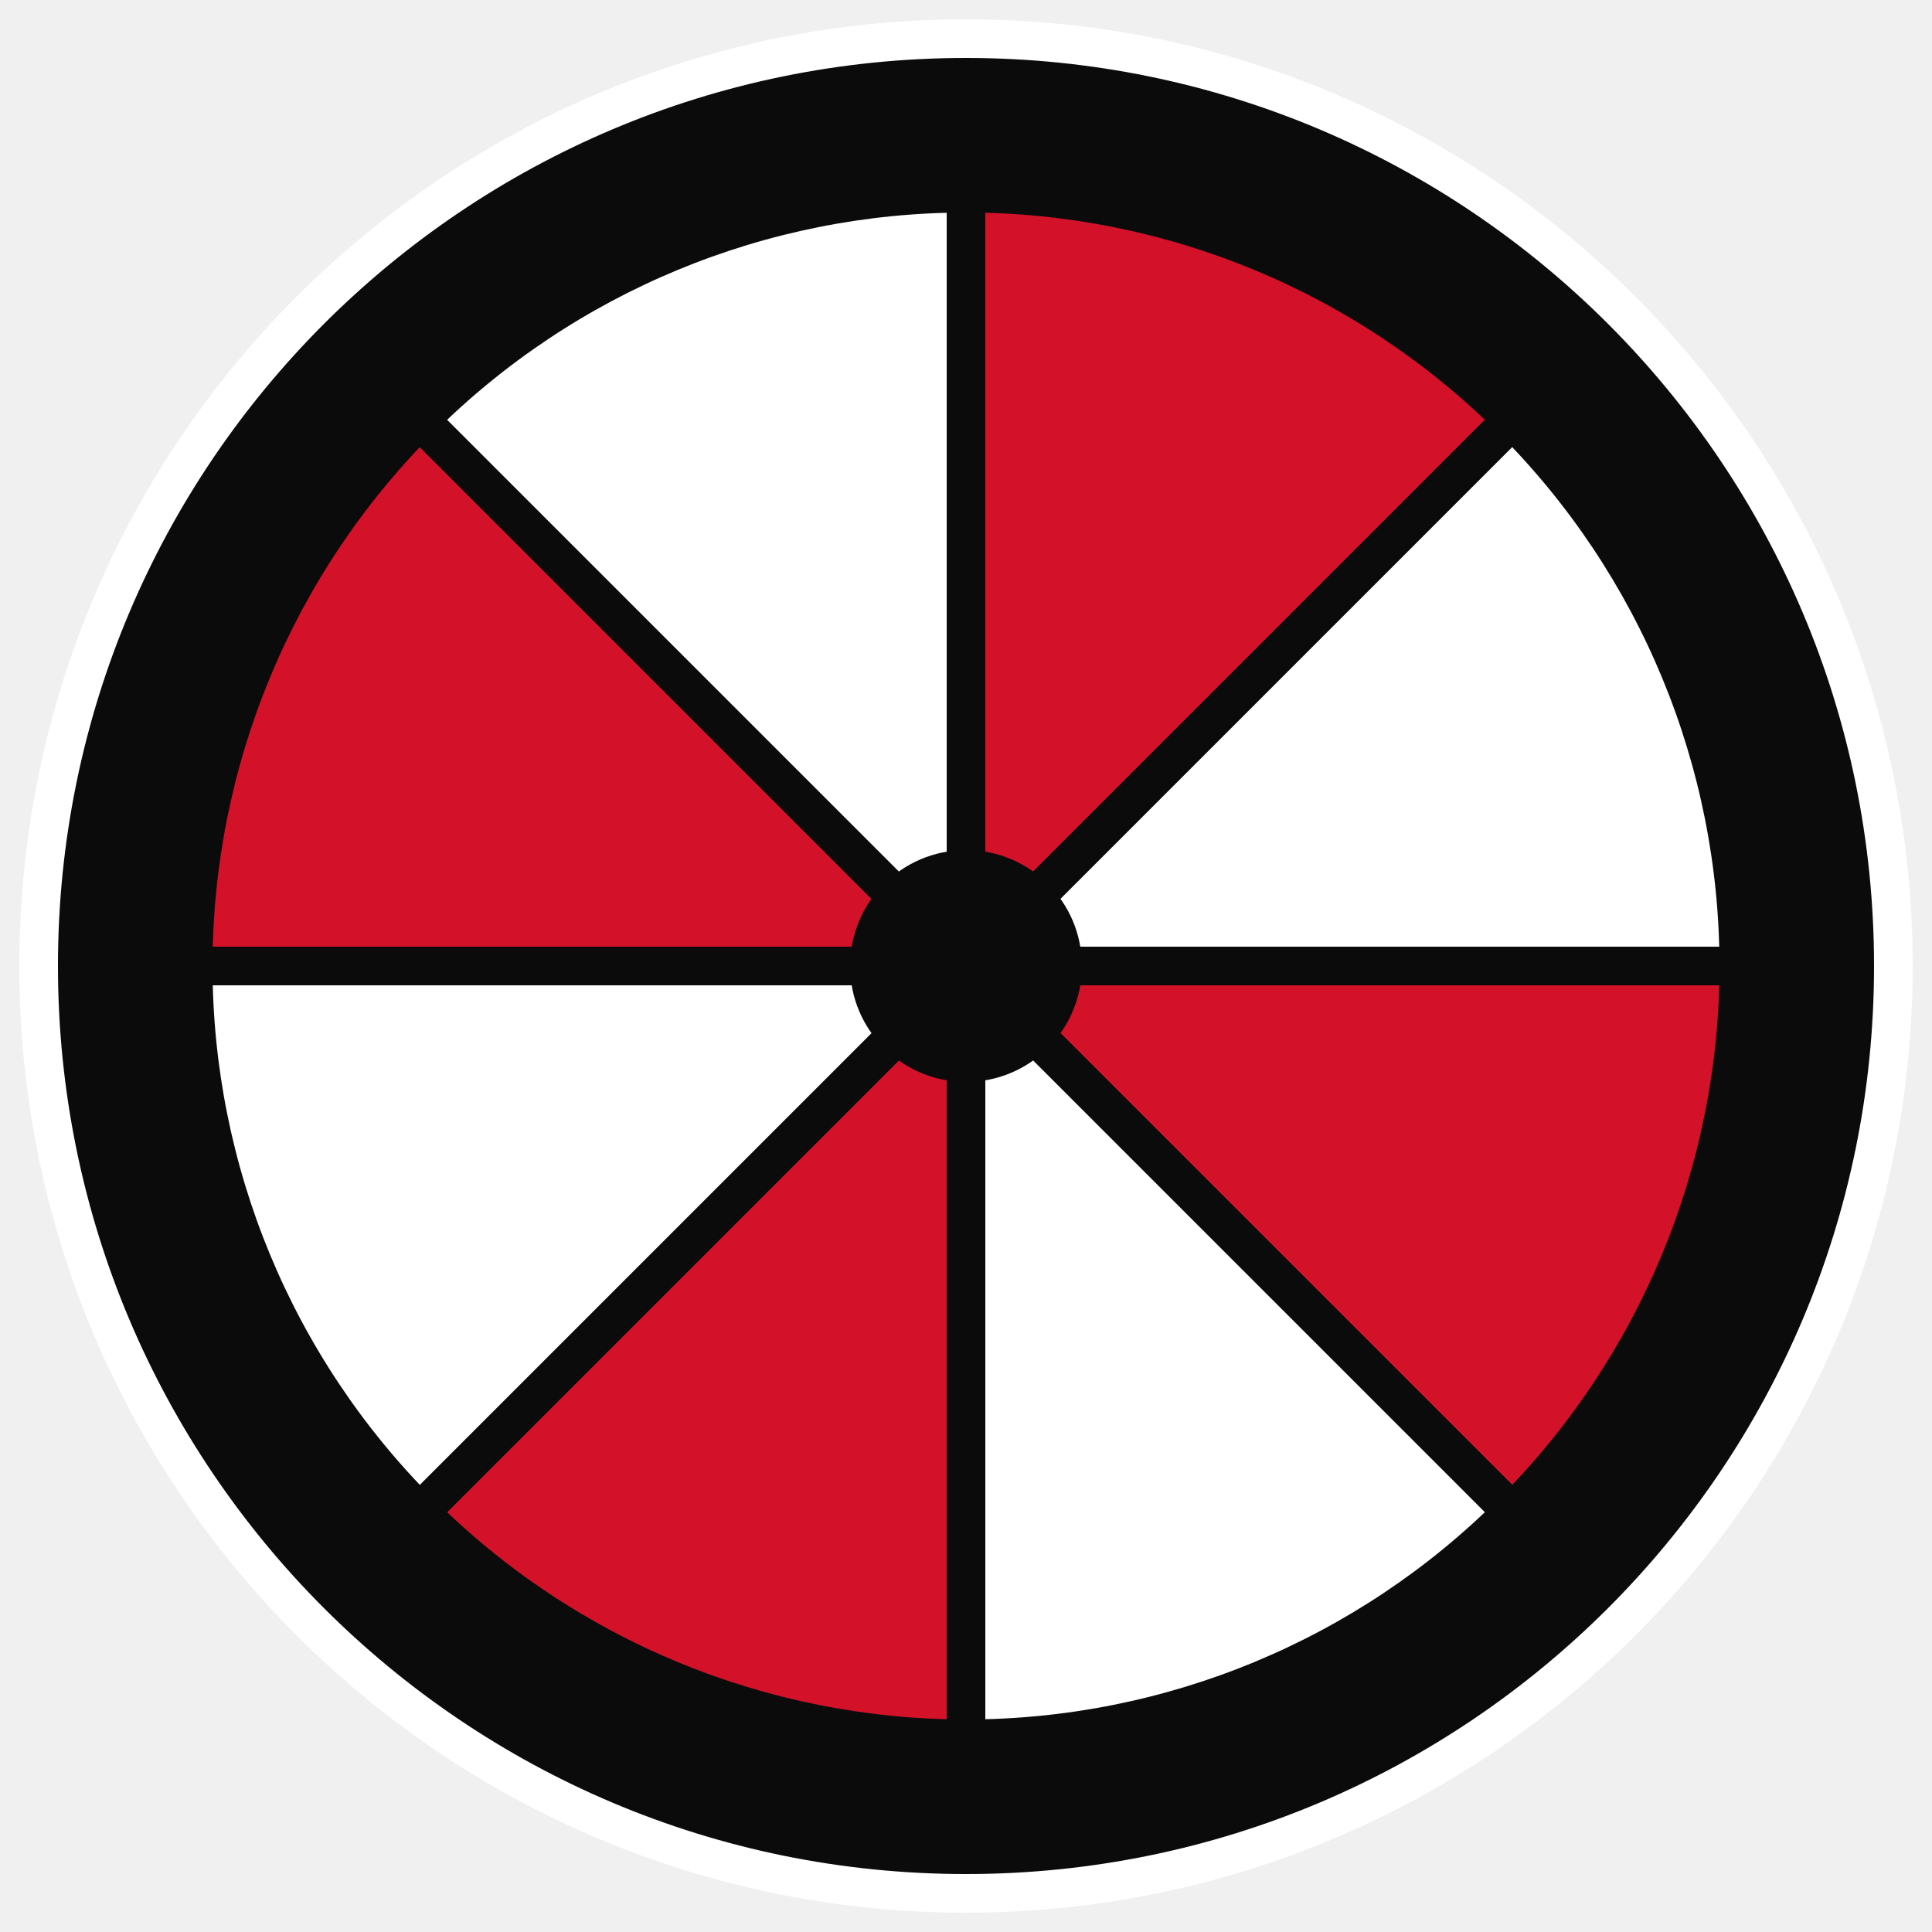
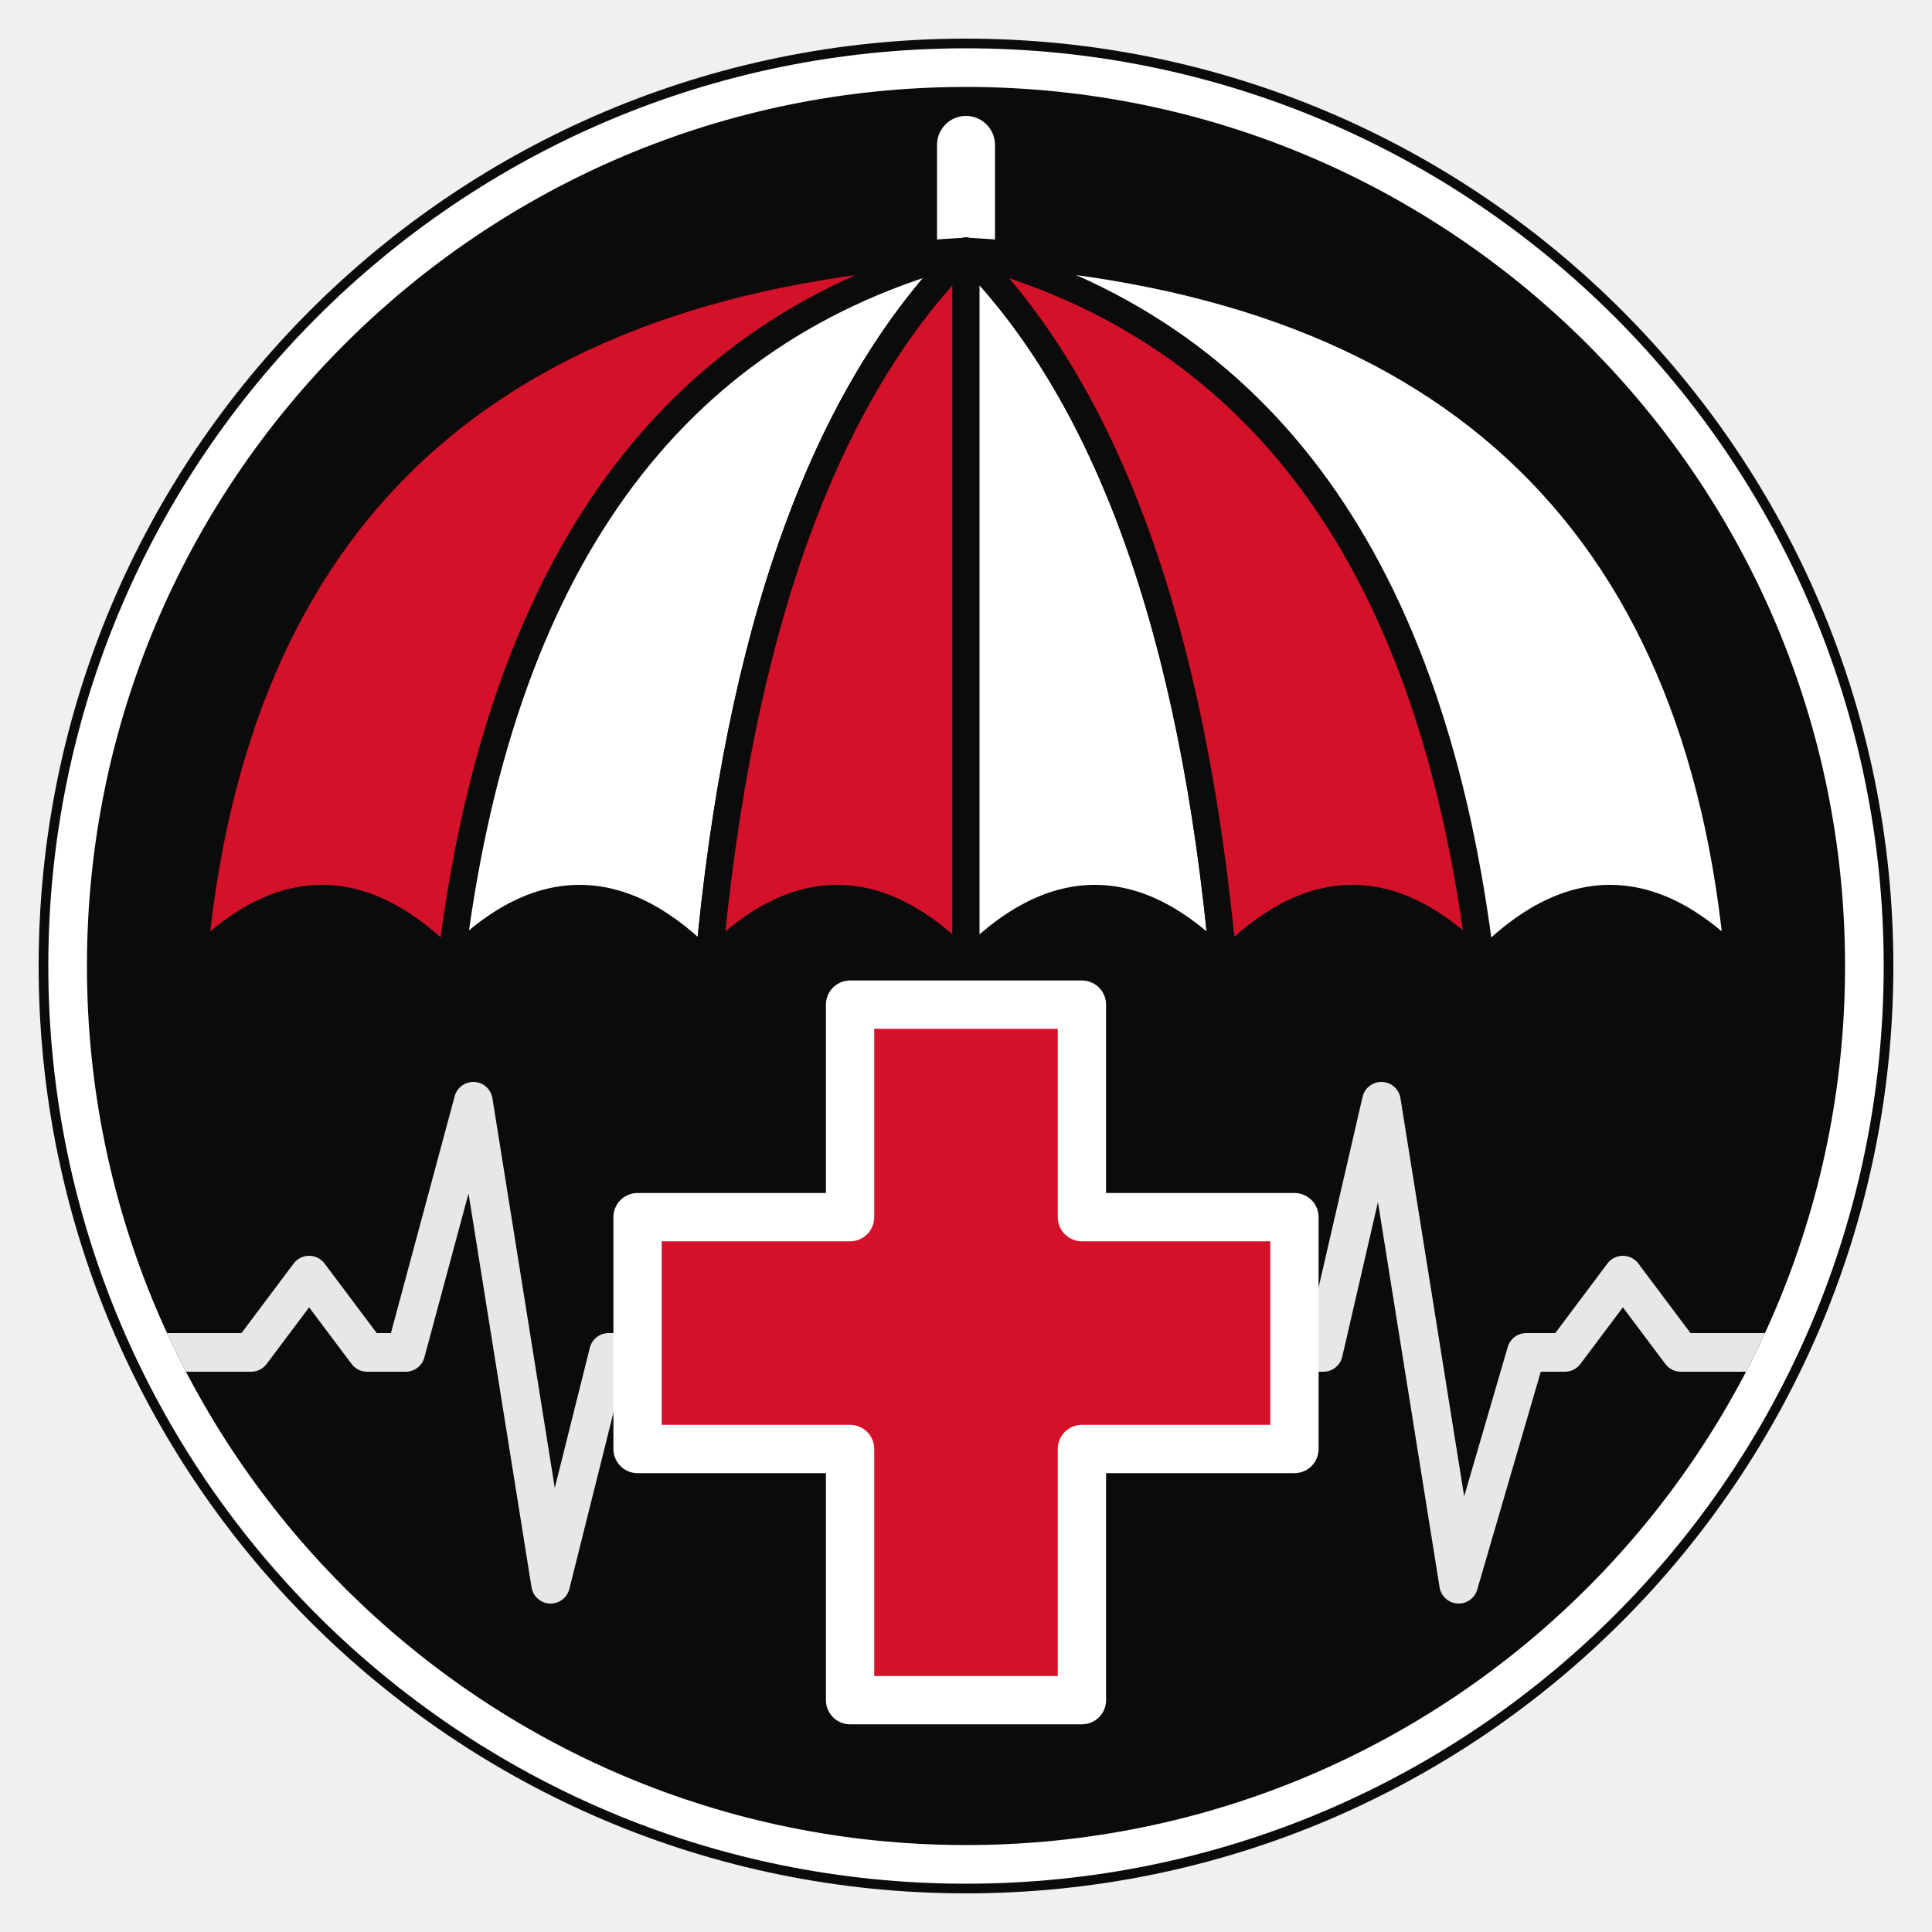
<svg xmlns="http://www.w3.org/2000/svg" viewBox="0 0 100 100" width="100" height="100">
+   <defs>
+     <clipPath id="c">
+       <circle cx="50" cy="50" r="45.5" />
+     </clipPath>
+   </defs>
  <circle cx="50" cy="50" r="48" fill="#0b0b0c" />
-   <g stroke="#0b0b0c" stroke-width="2" stroke-linejoin="round">
-     <path d="M 50 50 L 50.00 10.00 A 40 40 0 0 1 78.28 21.72 Z" fill="#d3122a" />
-     <path d="M 50 50 L 78.28 21.72 A 40 40 0 0 1 90.00 50.00 Z" fill="#ffffff" />
-     <path d="M 50 50 L 90.00 50.00 A 40 40 0 0 1 78.28 78.28 Z" fill="#d3122a" />
-     <path d="M 50 50 L 78.28 78.28 A 40 40 0 0 1 50.00 90.00 Z" fill="#ffffff" />
-     <path d="M 50 50 L 50.00 90.00 A 40 40 0 0 1 21.72 78.28 Z" fill="#d3122a" />
-     <path d="M 50 50 L 21.72 78.28 A 40 40 0 0 1 10.00 50.00 Z" fill="#ffffff" />
-     <path d="M 50 50 L 10.00 50.00 A 40 40 0 0 1 21.72 21.72 Z" fill="#d3122a" />
-     <path d="M 50 50 L 21.72 21.72 A 40 40 0 0 1 50.00 10.00 Z" fill="#ffffff" />
+   <path clip-path="url(#c)" d="M2 70 H13 L16 66 L19 70 H21 L24.5 57 L28.5 82 L31.5 70 H68.5 L71.5 57 L75.5 82 L79 70 H81 L84 66 L87 70 H98" fill="none" stroke="#ffffff" stroke-opacity="0.9" stroke-width="2" stroke-linecap="round" stroke-linejoin="round" />
+   <circle cx="50" cy="50" r="46.5" fill="none" stroke="#ffffff" stroke-width="2" />
+   <path d="M50 14 V7.5" stroke="#ffffff" stroke-width="3" stroke-linecap="round" />
+   <g stroke="#0b0b0c" stroke-width="1.4" stroke-linejoin="round">
+     <path d="M50 13 Q13 15 10 50 Q16.67 43 23.33 50 Q27 19 50 13 Z" fill="#d3122a" />
+     <path d="M50 13 Q27 19 23.33 50 Q30 43 36.67 50 Q39 24 50 13 Z" fill="#ffffff" />
+     <path d="M50 13 Q39 24 36.67 50 Q43.33 43 50 50 Z" fill="#d3122a" />
+     <path d="M50 13 L50 50 Q56.67 43 63.33 50 Q61 24 50 13 Z" fill="#ffffff" />
+     <path d="M50 13 Q61 24 63.33 50 Q70 43 76.67 50 Q73 19 50 13 Z" fill="#d3122a" />
+     <path d="M50 13 Q73 19 76.67 50 Q83.33 43 90 50 Q87 15 50 13 Z" fill="#ffffff" />
  </g>
-   <circle cx="50" cy="50" r="6" fill="#0b0b0c" />
-   <circle cx="50" cy="50" r="48" fill="none" stroke="#ffffff" stroke-width="2" />
+   <path d="M44 52 H56 V63 H67 V75 H56 V88 H44 V75 H33 V63 H44 Z" fill="#d3122a" stroke="#ffffff" stroke-width="2.5" stroke-linejoin="round" />
</svg>
